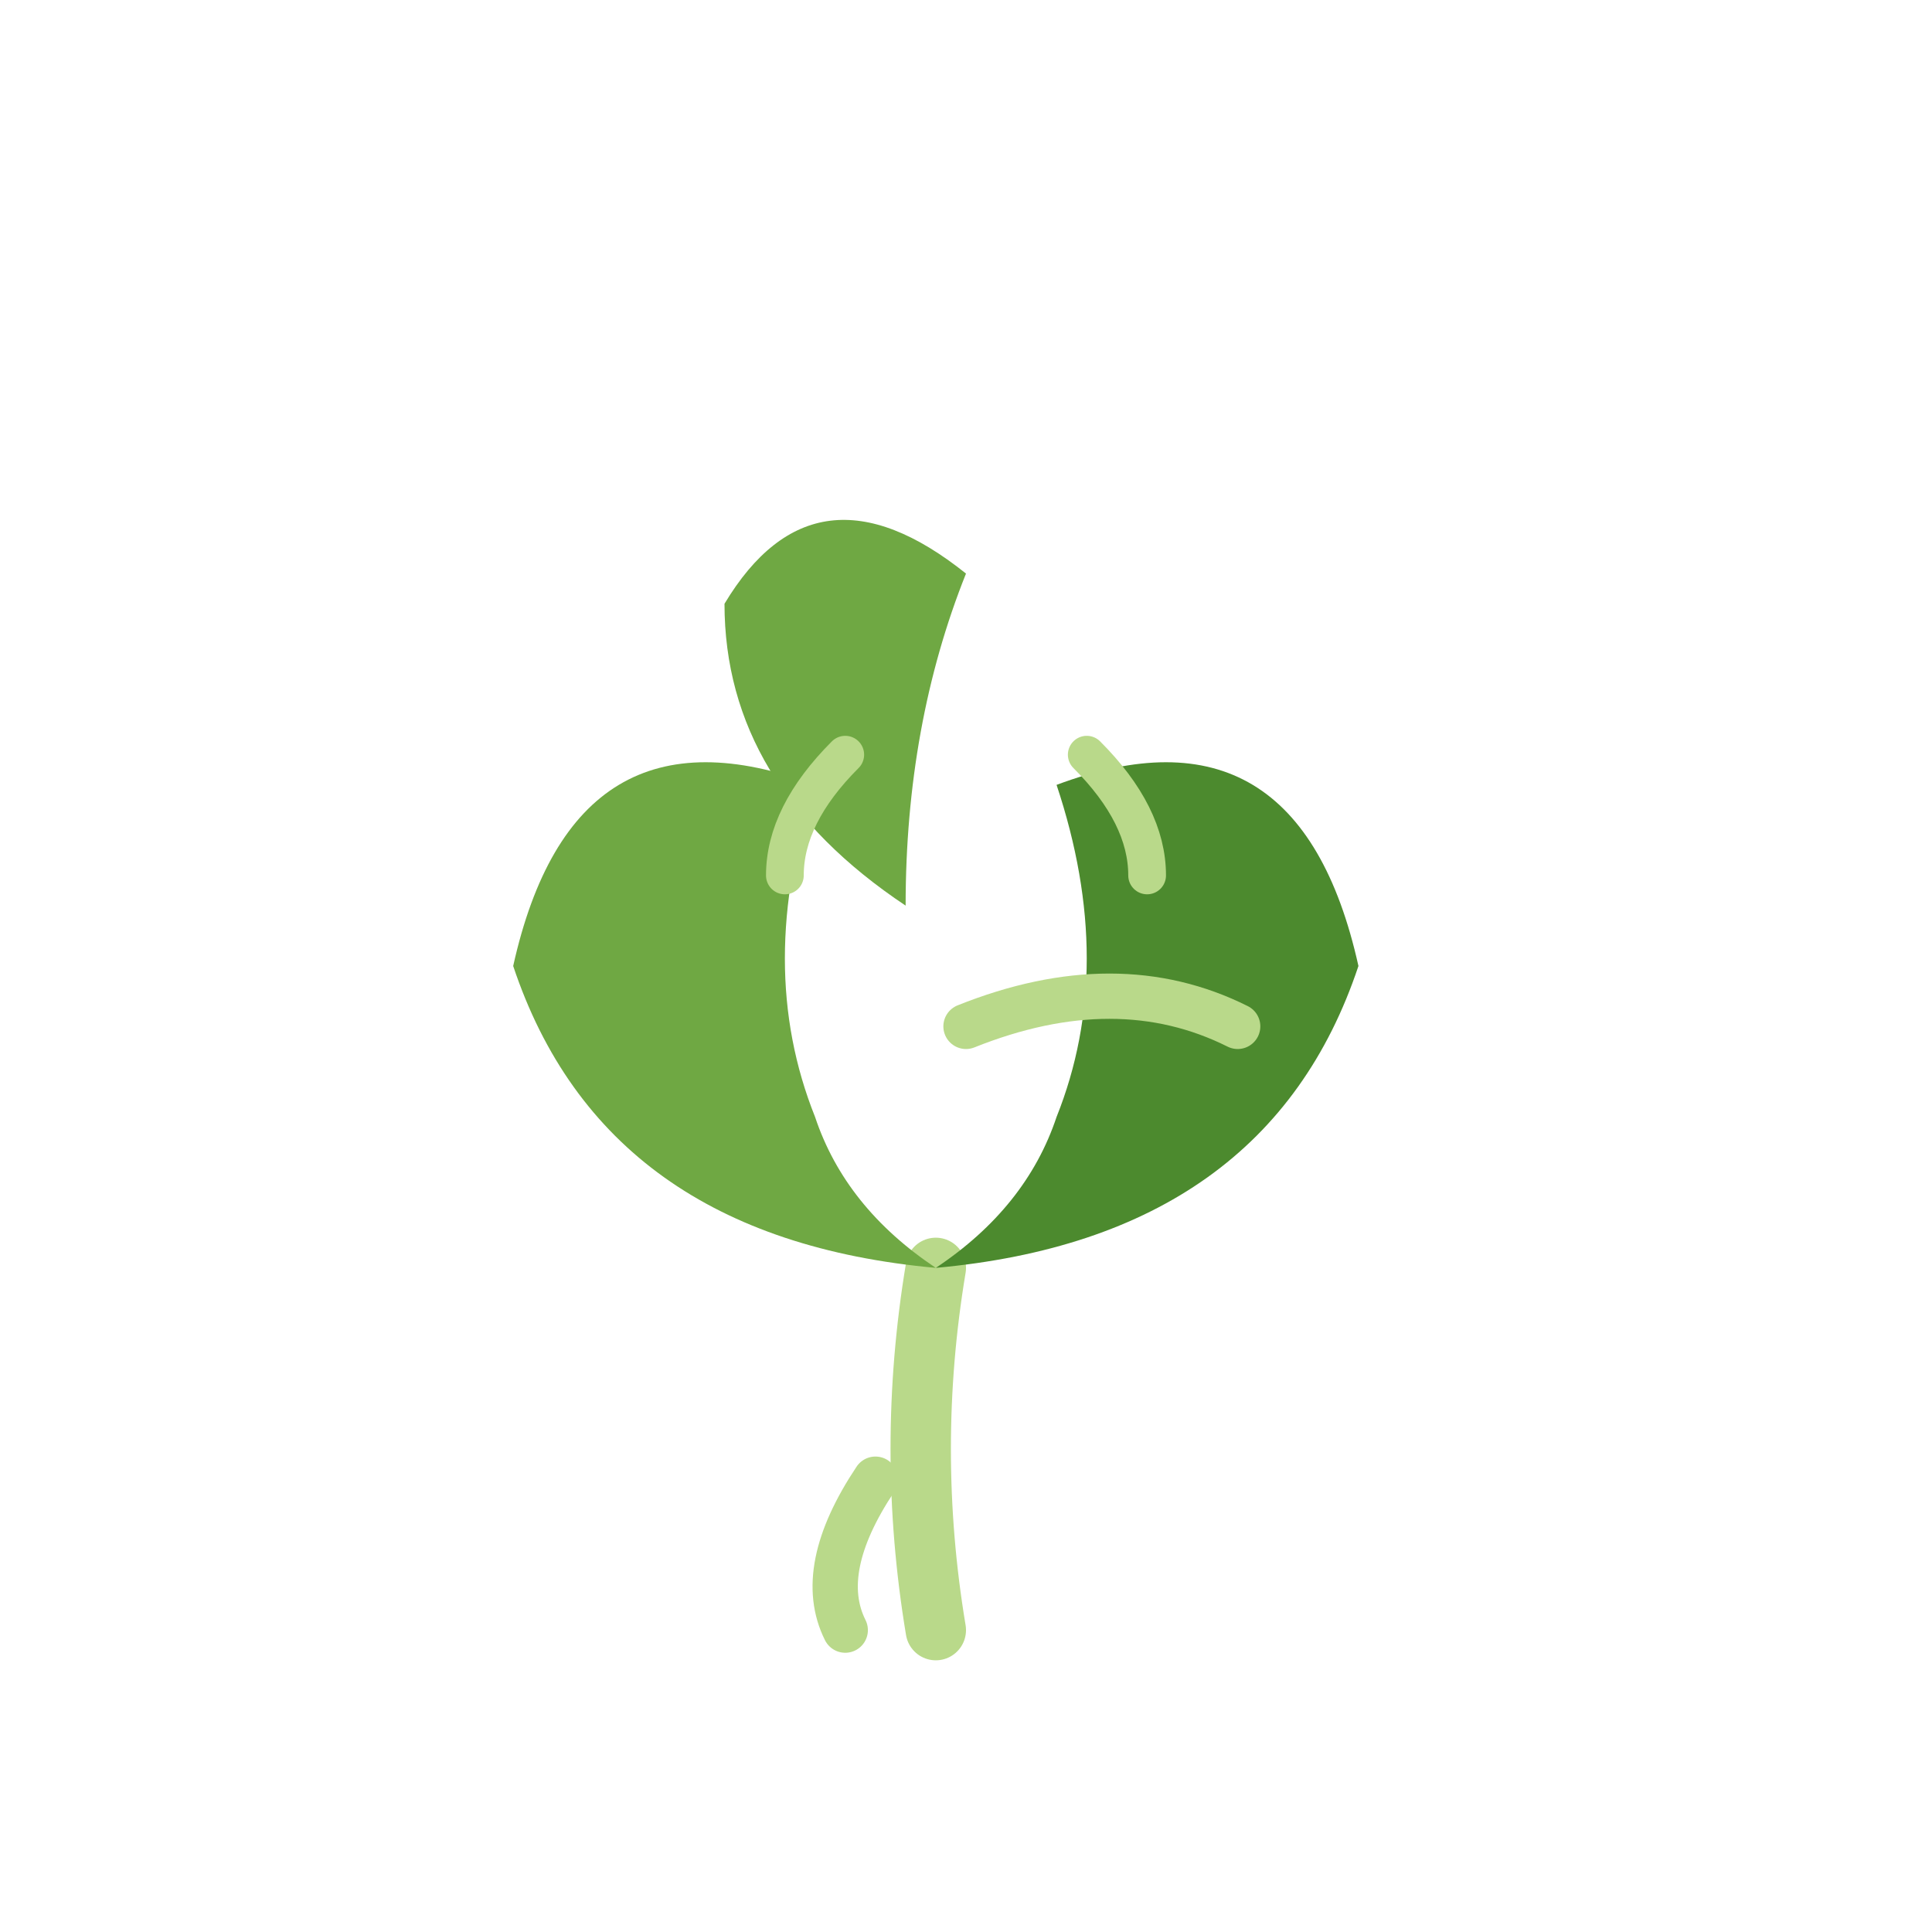
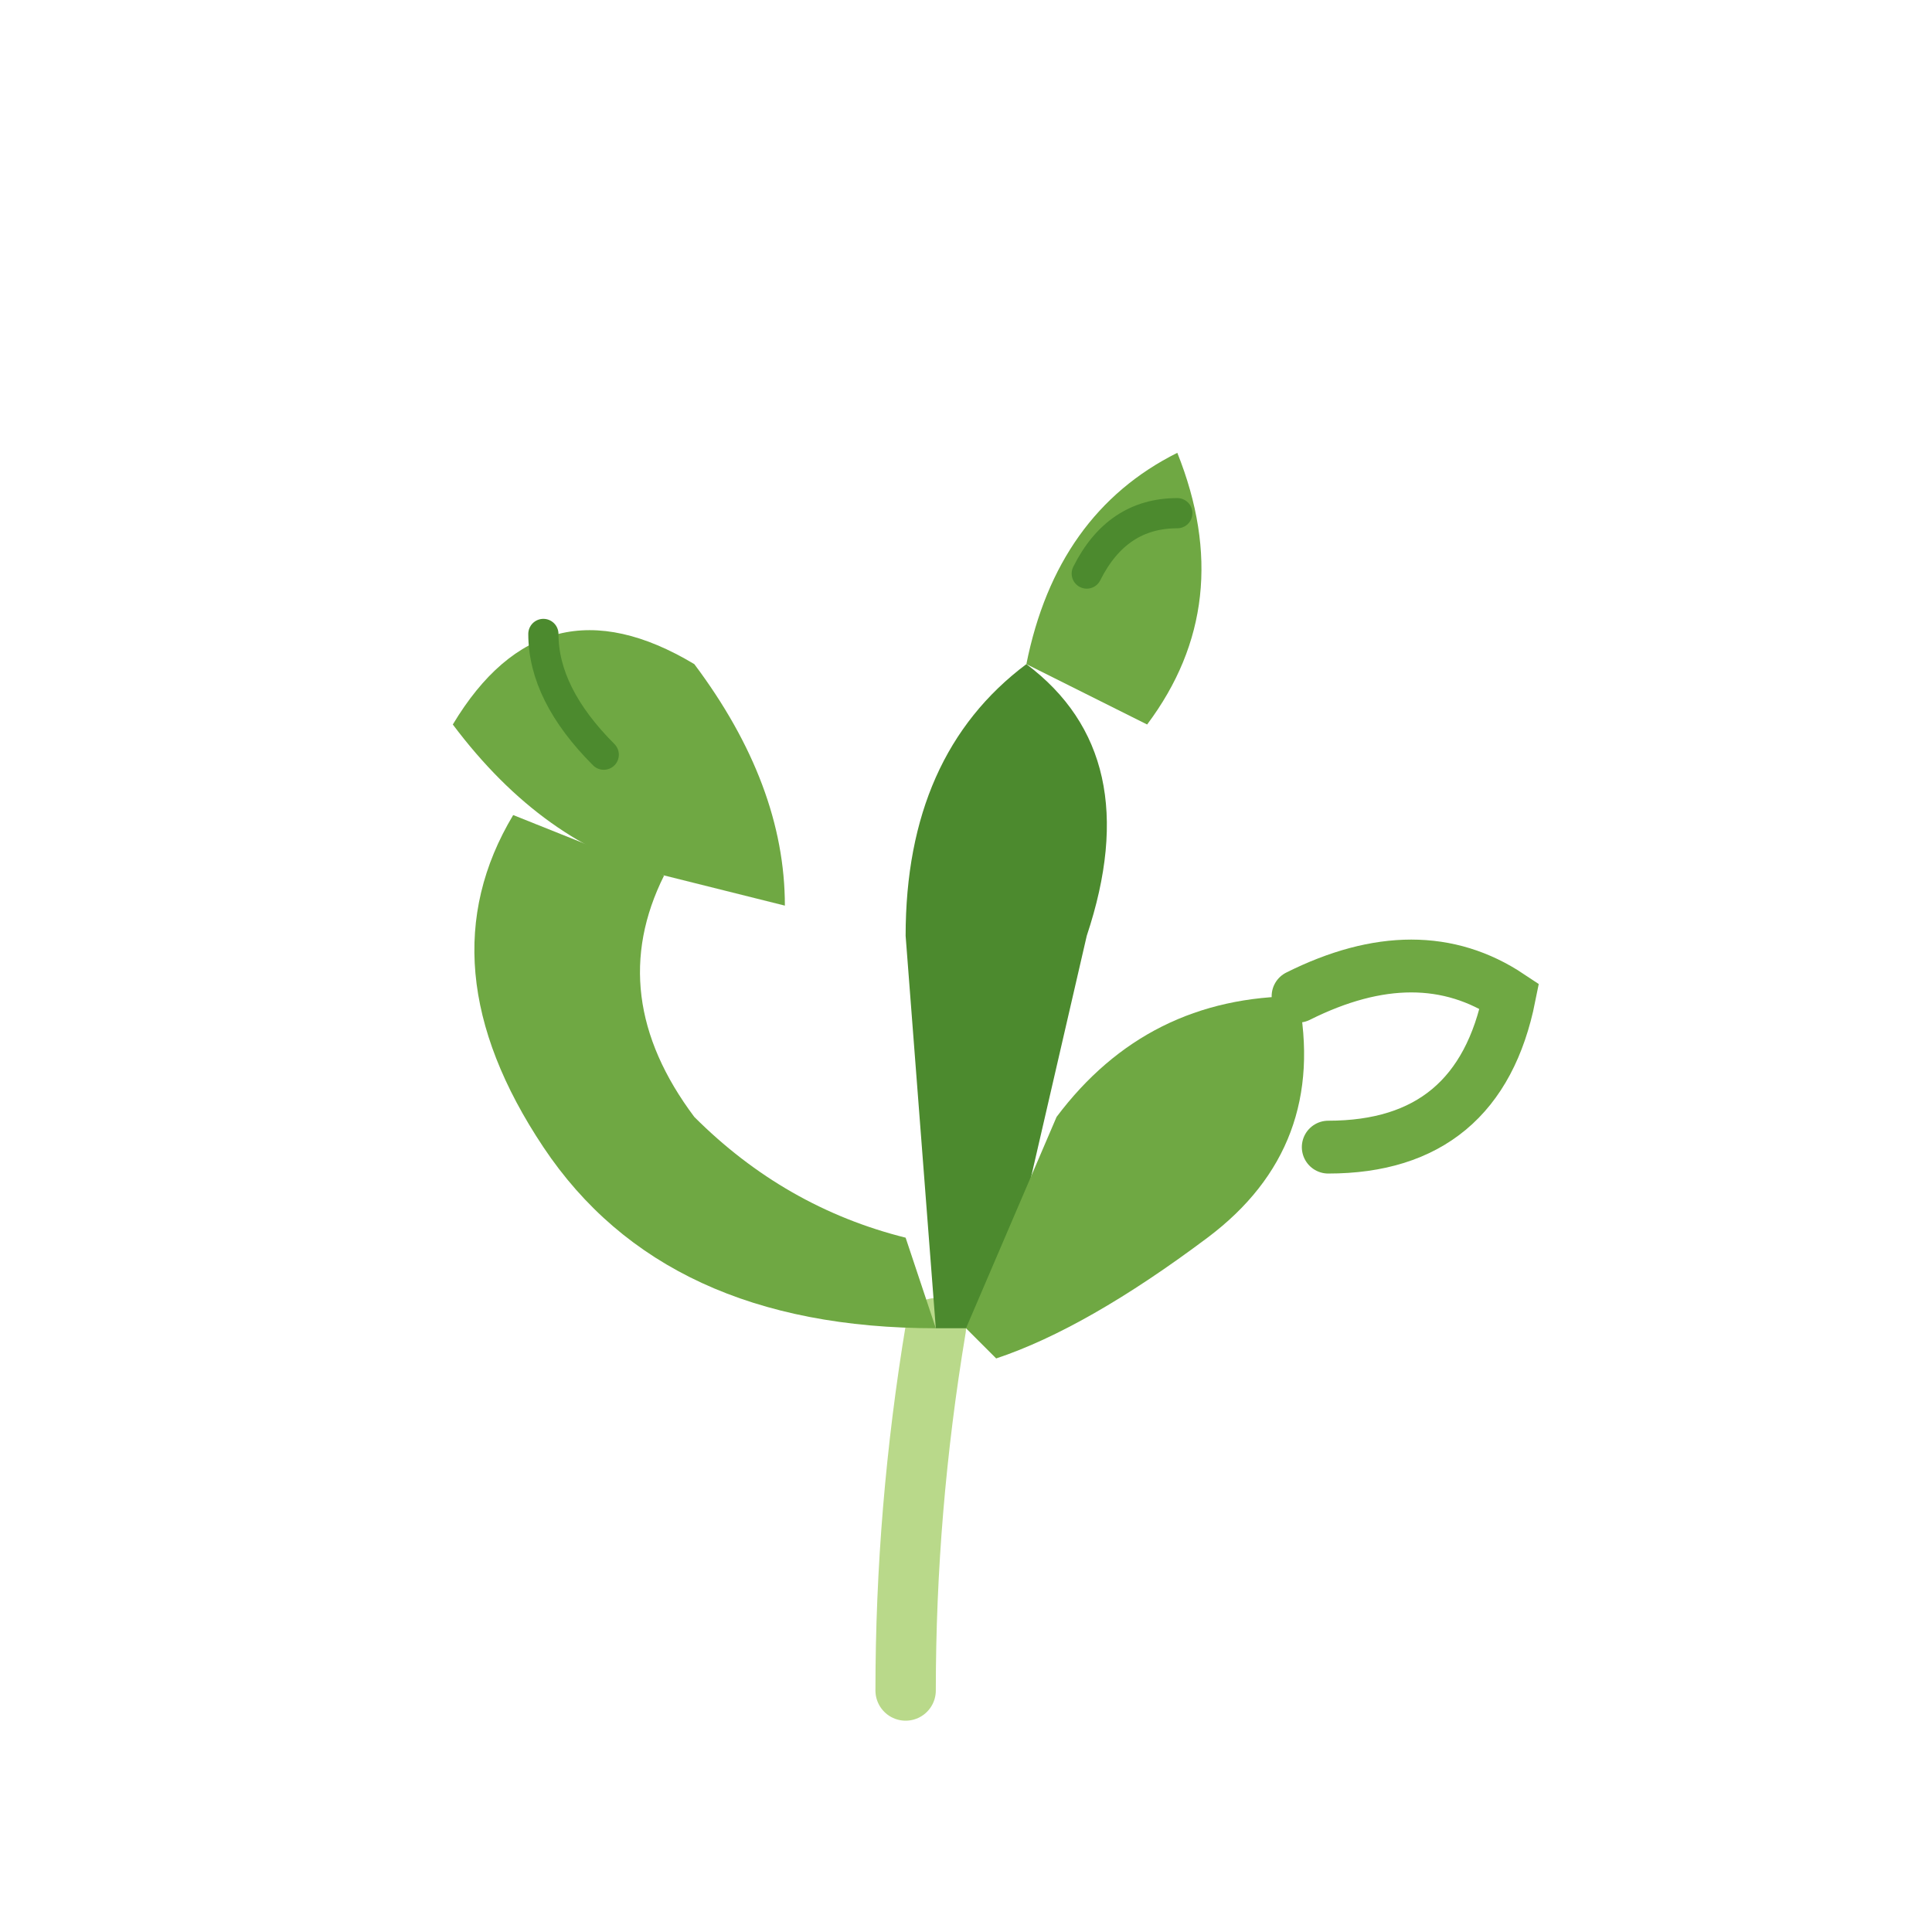
<svg xmlns="http://www.w3.org/2000/svg" viewBox="0 0 128 128">
-   <path d="M62 108 Q60 96 62 84" fill="none" stroke="#B9D98A" stroke-width="4" stroke-linecap="round" />
-   <path d="M62 84 Q40 82 34 64 Q38 46 54 52 Q50 64 54 74 Q56 80 62 84 Z" fill="#6FA843" />
-   <path d="M60 60 Q48 52 48 40 Q54 30 64 38 Q60 48 60 60 Z" fill="#6FA843" />
-   <path d="M62 84 Q84 82 90 64 Q86 46 70 52 Q74 64 70 74 Q68 80 62 84 Z" fill="#4C8A2E" />
-   <path d="M64 68 Q74 64 82 68" fill="none" stroke="#B9D98A" stroke-width="3" stroke-linecap="round" />
-   <path d="M56 50 Q52 54 52 58 M72 50 Q76 54 76 58" fill="none" stroke="#B9D98A" stroke-width="2.5" stroke-linecap="round" />
-   <path d="M58 98 Q54 104 56 108" fill="none" stroke="#B9D98A" stroke-width="3" stroke-linecap="round" />
+   <path d="M60 112 Q60 100 62 88" fill="none" stroke="#B9D98A" stroke-width="4" stroke-linecap="round" />
+   <path d="M62 88 Q44 88 36 76 Q28 64 34 54 L44 58 Q40 66 46 74 Q52 80 60 82 Z" fill="#6FA843" />
+   <path d="M44 58 Q36 56 30 48 Q36 38 46 44 Q52 52 52 60 Z" fill="#6FA843" />
+   <path d="M62 88 L60 62 Q60 50 68 44 Q76 50 72 62 L66 88 Z" fill="#4C8A2E" />
+   <path d="M68 44 Q70 34 78 30 Q82 40 76 48 Z" fill="#6FA843" />
+   <path d="M64 88 L70 74 Q76 66 86 66 Q88 76 80 82 Q72 88 66 90 Z" fill="#6FA843" />
+   <path d="M86 66 Q94 62 100 66 Q98 76 88 76" fill="none" stroke="#6FA843" stroke-width="3.5" stroke-linecap="round" />
+   <path d="M40 50 Q36 46 36 42 M72 38 Q74 34 78 34" fill="none" stroke="#4C8A2E" stroke-width="2" stroke-linecap="round" />
</svg>
